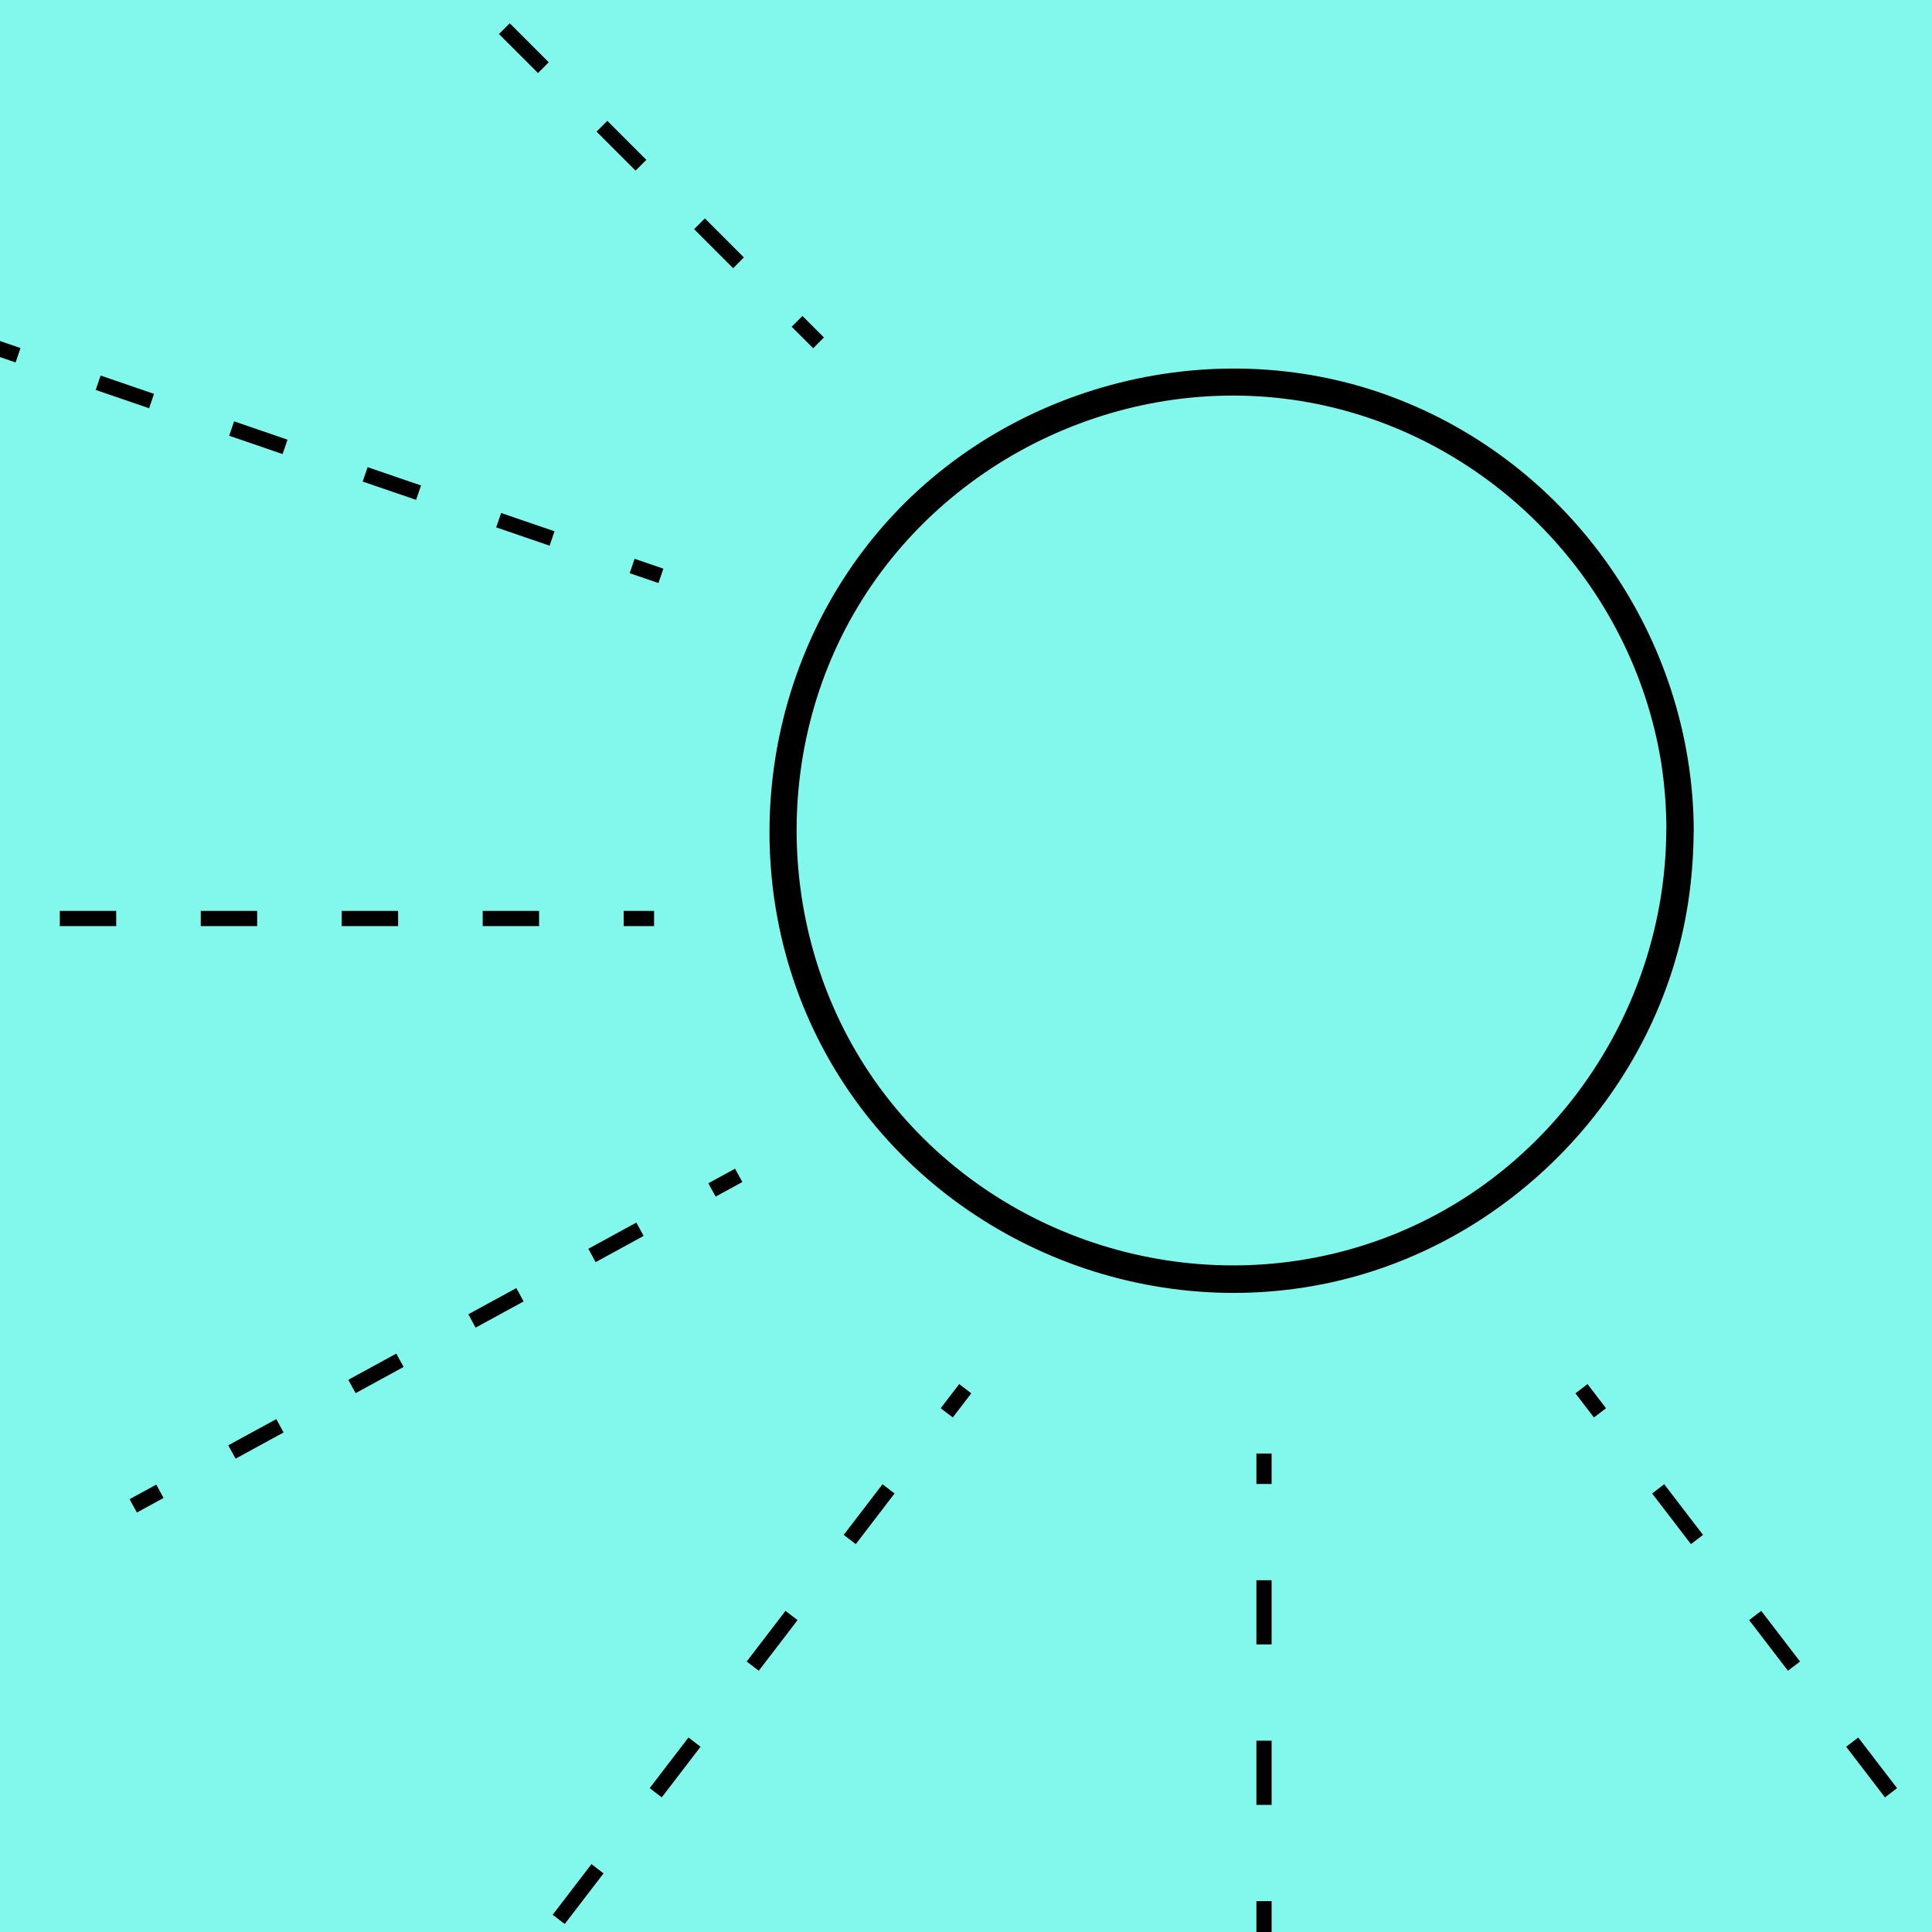
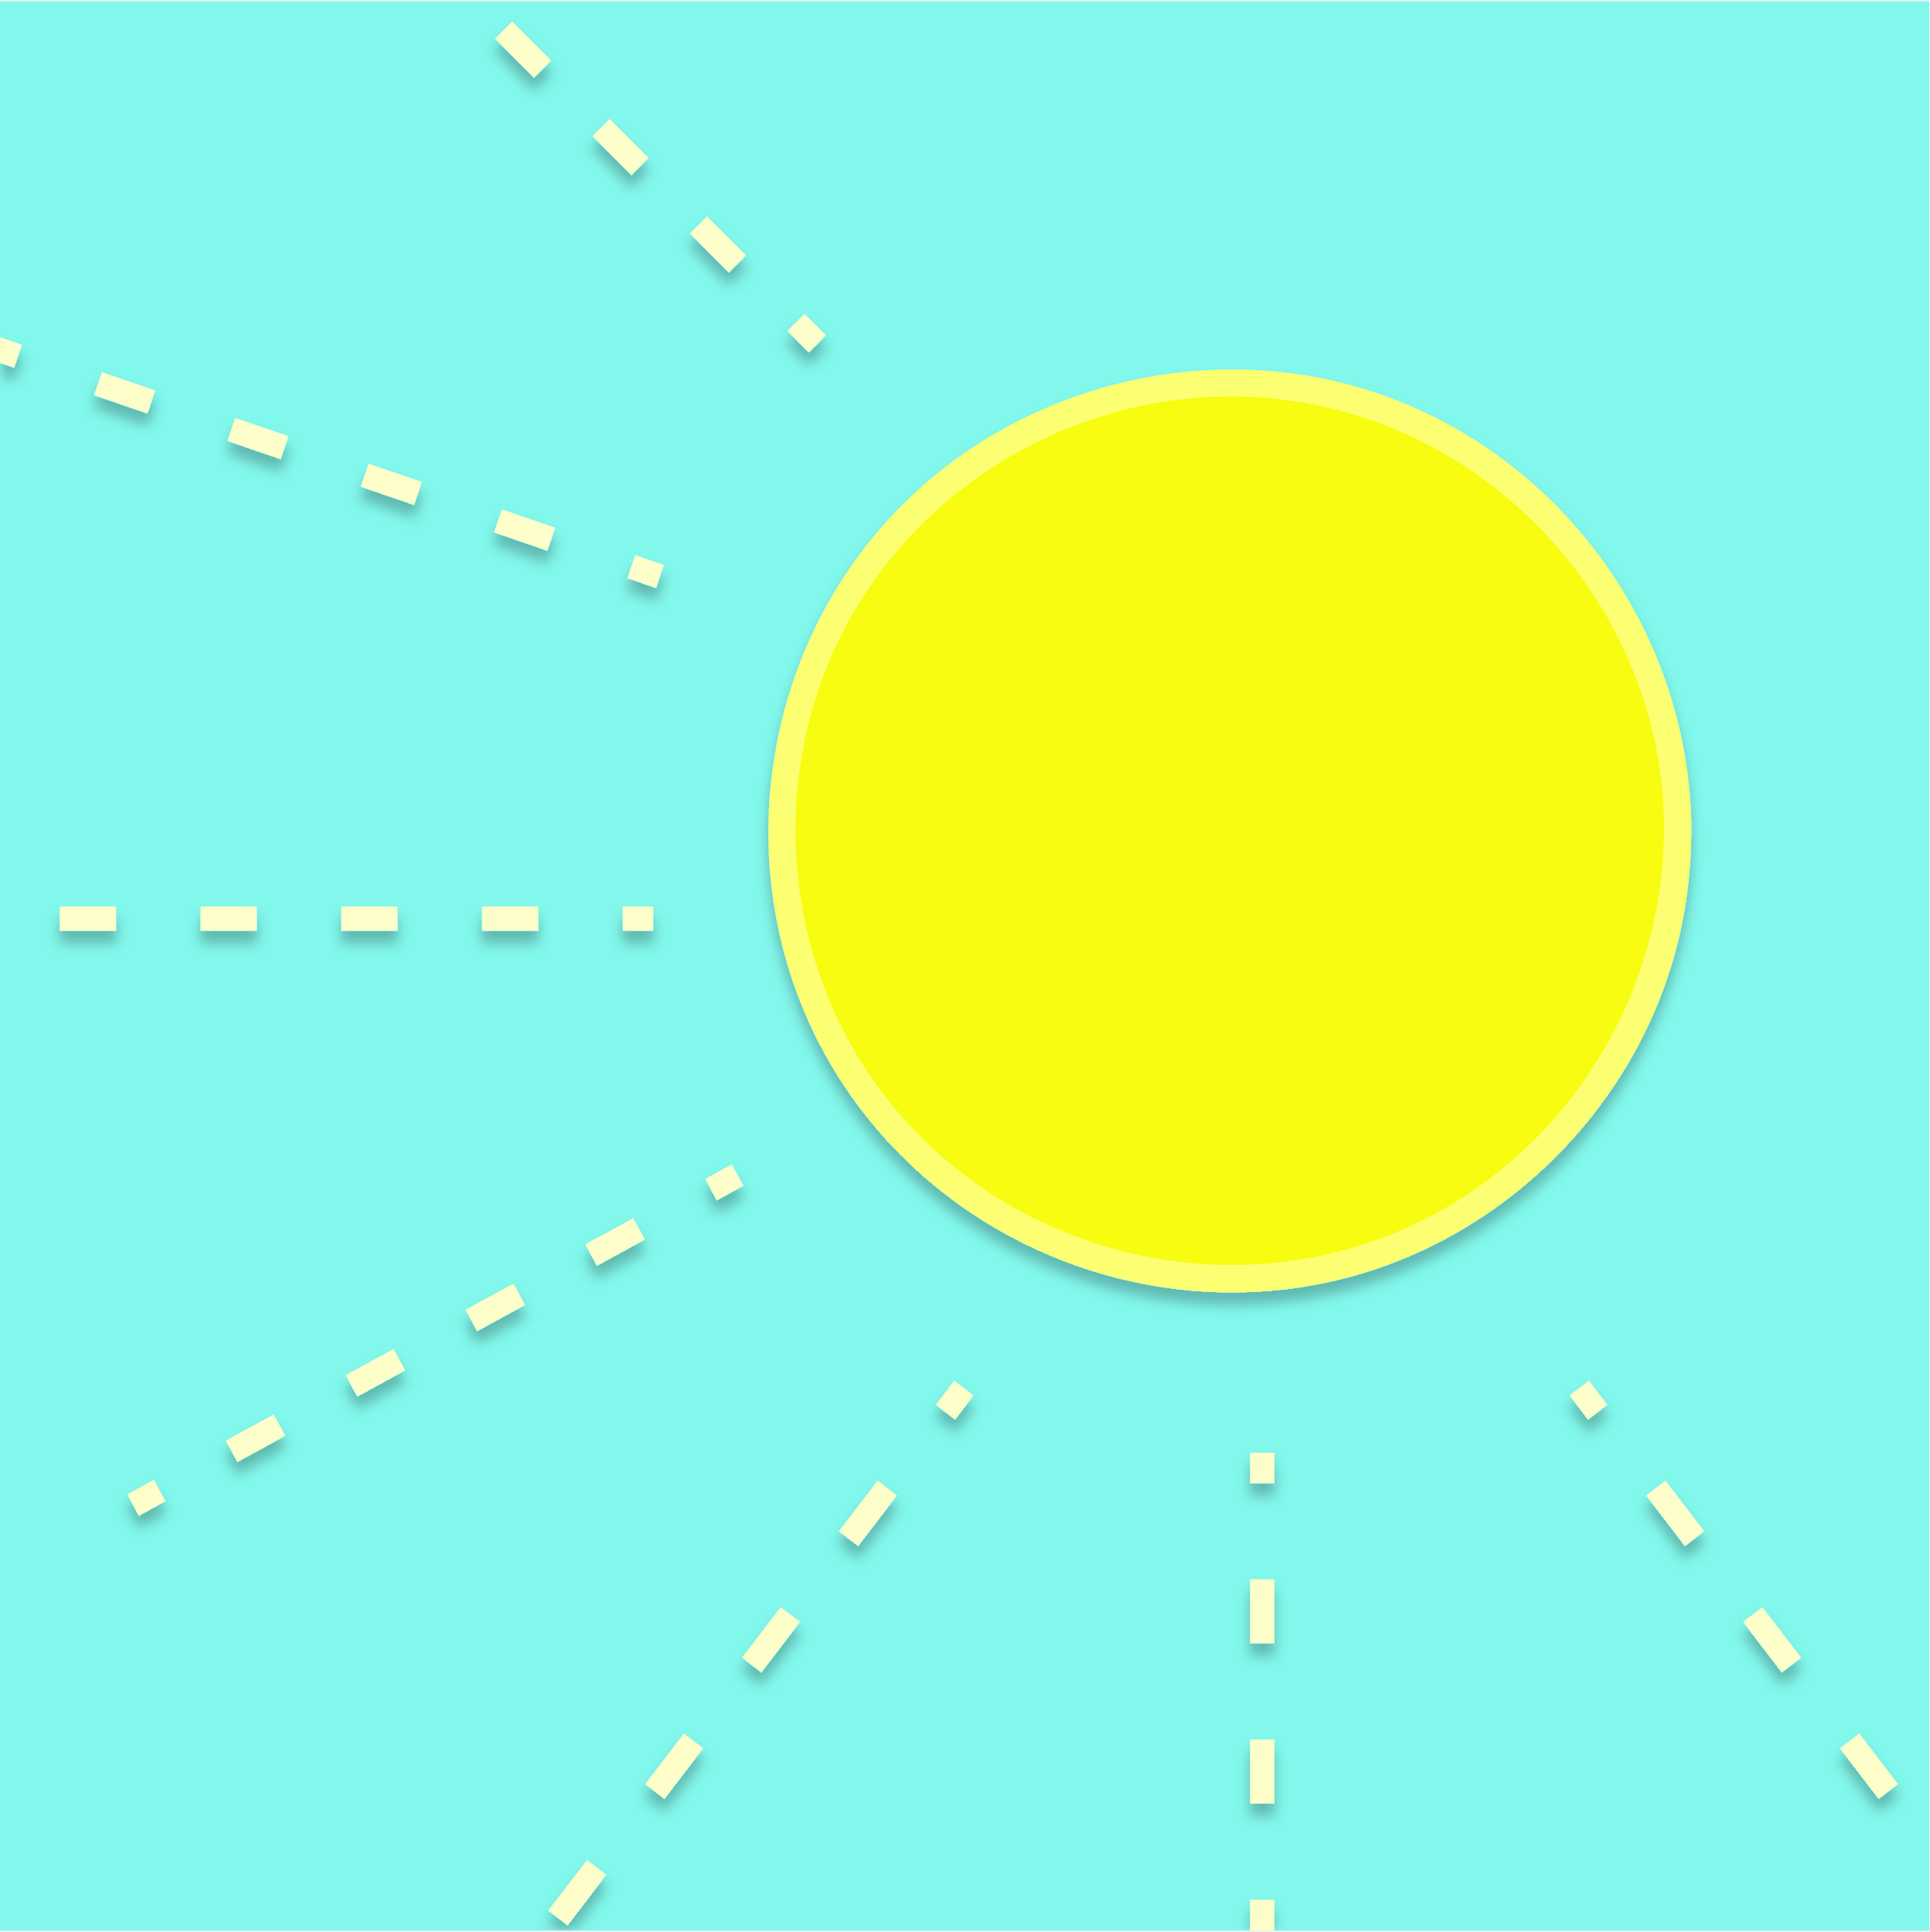
- <svg xmlns="http://www.w3.org/2000/svg" id="Layer_1" data-name="Layer 1" viewBox="0 0 635 635">
+ <svg xmlns="http://www.w3.org/2000/svg" width="635" height="636" viewBox="0 0 635 636" fill="none">
+   <g clip-path="url(#clip0_1_424)">
+     <path d="M635 0.5H0V635.5H635V0.5Z" fill="#82F7EB" />
+     <g filter="url(#filter0_d_1_424)">
+       <mask id="mask0_1_424" style="mask-type:luminance" maskUnits="userSpaceOnUse" x="0" y="0" width="635" height="636">
+         <path d="M635 0.5H0V635.5H635V0.5Z" fill="white" />
+       </mask>
+       <g mask="url(#mask0_1_424)">
+         <path d="M404.63 421.07C486.114 421.07 552.17 355.014 552.17 273.53C552.17 192.046 486.114 125.99 404.63 125.99C323.146 125.99 257.09 192.046 257.09 273.53C257.09 355.014 323.146 421.07 404.63 421.07Z" fill="#F7FC10" />
+         <path d="M547.66 273.5C547.38 332.86 509.78 387.58 453.73 407.9C397.13 428.5 332.62 410.79 294.22 364.5C256 318.44 251.19 251.05 282 199.83C312.81 148.61 374.28 121.36 433 133.3C491 145.1 536.57 192.78 546 251.2C547.141 258.589 547.709 266.054 547.7 273.53C547.7 279.32 556.7 279.34 556.7 273.53C556.41 210.18 516.31 152.6 456.79 130.68C397.27 108.76 327.79 127.68 287.48 176.68C247.02 225.85 241.37 297.08 274.28 351.77C307.19 406.46 372.28 434.99 434.76 422.57C496.28 410.35 545.53 358.94 554.89 296.89C556.045 289.146 556.637 281.329 556.66 273.5C556.69 267.74 547.69 267.73 547.66 273.5Z" fill="#FCFF72" />
+         <path d="M269.04 113.19L261.97 106.12" stroke="#FDFEC9" stroke-width="8" stroke-miterlimit="10" />
+         <path d="M242.73 86.88L92.02 -63.84" stroke="#FDFEC9" stroke-width="8" stroke-miterlimit="10" stroke-dasharray="18.14 27.21" />
+         <path d="M217.23 189.77L207.77 186.53" stroke="#FDFEC9" stroke-width="8" stroke-miterlimit="10" />
+         <path d="M181.45 177.49L-68.65 91.67" stroke="#FDFEC9" stroke-width="8" stroke-miterlimit="10" stroke-dasharray="18.56 27.83" />
+         <path d="M214.98 302.39H204.98" stroke="#FDFEC9" stroke-width="8" stroke-miterlimit="10" />
+         <path d="M177.18 302.39H-86.87" stroke="#FDFEC9" stroke-width="8" stroke-miterlimit="10" stroke-dasharray="18.53 27.8" />
+         <path d="M317.25 456.93L311.17 464.87" stroke="#FDFEC9" stroke-width="8" stroke-miterlimit="10" />
+         <path d="M292.04 489.85L142.16 685.49" stroke="#FDFEC9" stroke-width="8" stroke-miterlimit="10" stroke-dasharray="20.97 31.46" />
+         <path d="M242.79 386.81L234.01 391.6" stroke="#FDFEC9" stroke-width="8" stroke-miterlimit="10" />
+         <path d="M210.35 404.52L64.4 484.19" stroke="#FDFEC9" stroke-width="8" stroke-miterlimit="10" stroke-dasharray="17.98 26.96" />
+         <path d="M52.56 490.65L43.79 495.44" stroke="#FDFEC9" stroke-width="8" stroke-miterlimit="10" />
+         <path d="M415.45 478.24V488.24" stroke="#FDFEC9" stroke-width="8" stroke-miterlimit="10" />
+         <path d="M415.45 519.88V767.76" stroke="#FDFEC9" stroke-width="8" stroke-miterlimit="10" stroke-dasharray="21.1 31.64" />
+         <path d="M519.79 456.93L525.87 464.87" stroke="#FDFEC9" stroke-width="8" stroke-miterlimit="10" />
+         <path d="M545 489.85L694.88 685.49" stroke="#FDFEC9" stroke-width="8" stroke-miterlimit="10" stroke-dasharray="20.97 31.46" />
+       </g>
+     </g>
+   </g>
  <defs>
-     <style>.cls-1{fill:#82f7eb;}.cls-2{clip-path:url(#clip-path);}.cls-3,.cls-4,.cls-5,.cls-6,.cls-7,.cls-8,.cls-9{fill:none;stroke:#000;stroke-miterlimit:10;stroke-width:5px;}.cls-4{stroke-dasharray:18.14 27.21;}.cls-5{stroke-dasharray:18.56 27.83;}.cls-6{stroke-dasharray:18.53 27.8;}.cls-7{stroke-dasharray:20.97 31.46;}.cls-8{stroke-dasharray:17.98 26.96;}.cls-9{stroke-dasharray:21.1 31.64;}</style>
-     <clipPath id="clip-path">
-       <rect class="cls-1" width="635" height="635" />
+     <filter id="filter0_d_1_424" x="-4" y="0.5" width="643" height="643" filterUnits="userSpaceOnUse" color-interpolation-filters="sRGB">
+       <feFlood flood-opacity="0" result="BackgroundImageFix" />
+       <feColorMatrix in="SourceAlpha" type="matrix" values="0 0 0 0 0 0 0 0 0 0 0 0 0 0 0 0 0 0 127 0" result="hardAlpha" />
+       <feOffset dy="4" />
+       <feGaussianBlur stdDeviation="2" />
+       <feComposite in2="hardAlpha" operator="out" />
+       <feColorMatrix type="matrix" values="0 0 0 0 0 0 0 0 0 0 0 0 0 0 0 0 0 0 0.25 0" />
+       <feBlend mode="normal" in2="BackgroundImageFix" result="effect1_dropShadow_1_424" />
+       <feBlend mode="normal" in="SourceGraphic" in2="effect1_dropShadow_1_424" result="shape" />
+     </filter>
+     <clipPath id="clip0_1_424">
+       <rect width="635" height="635" fill="white" transform="translate(0 0.5)" />
    </clipPath>
  </defs>
-   <rect class="cls-1" width="635" height="635" />
-   <g class="cls-2">
-     <path d="M547.66,273c-.28,59.36-37.88,114.08-93.93,134.4C397.13,428,332.62,410.29,294.22,364,256,317.94,251.19,250.55,282,199.33s92.28-78.47,151-66.53c58,11.8,103.57,59.48,113,117.9a145.24,145.24,0,0,1,1.7,22.33c0,5.79,9,5.81,9,0-.29-63.35-40.39-120.93-99.91-142.85s-129-3-169.31,46c-40.46,49.17-46.11,120.4-13.2,175.09s98,83.22,160.48,70.8c61.52-12.22,110.77-63.63,120.13-125.68A161.78,161.78,0,0,0,556.66,273C556.69,267.24,547.69,267.23,547.66,273Z" />
-     <line class="cls-3" x1="269.04" y1="112.69" x2="261.97" y2="105.62" />
-     <line class="cls-4" x1="242.73" y1="86.38" x2="92.02" y2="-64.34" />
-     <line class="cls-3" x1="217.23" y1="189.27" x2="207.77" y2="186.03" />
-     <line class="cls-5" x1="181.45" y1="176.99" x2="-68.65" y2="91.17" />
-     <line class="cls-3" x1="214.98" y1="301.89" x2="204.98" y2="301.89" />
-     <line class="cls-6" x1="177.18" y1="301.89" x2="-86.87" y2="301.89" />
-     <line class="cls-3" x1="317.25" y1="456.43" x2="311.17" y2="464.37" />
-     <line class="cls-7" x1="292.04" y1="489.35" x2="142.16" y2="684.99" />
-     <line class="cls-3" x1="242.79" y1="386.31" x2="234.01" y2="391.1" />
-     <line class="cls-8" x1="210.35" y1="404.02" x2="64.4" y2="483.69" />
-     <line class="cls-3" x1="52.56" y1="490.15" x2="43.79" y2="494.94" />
-     <line class="cls-3" x1="415.45" y1="477.74" x2="415.45" y2="487.74" />
-     <line class="cls-9" x1="415.45" y1="519.38" x2="415.45" y2="767.26" />
-     <line class="cls-3" x1="519.79" y1="456.43" x2="525.87" y2="464.37" />
-     <line class="cls-7" x1="545" y1="489.35" x2="694.88" y2="684.99" />
-   </g>
</svg>
